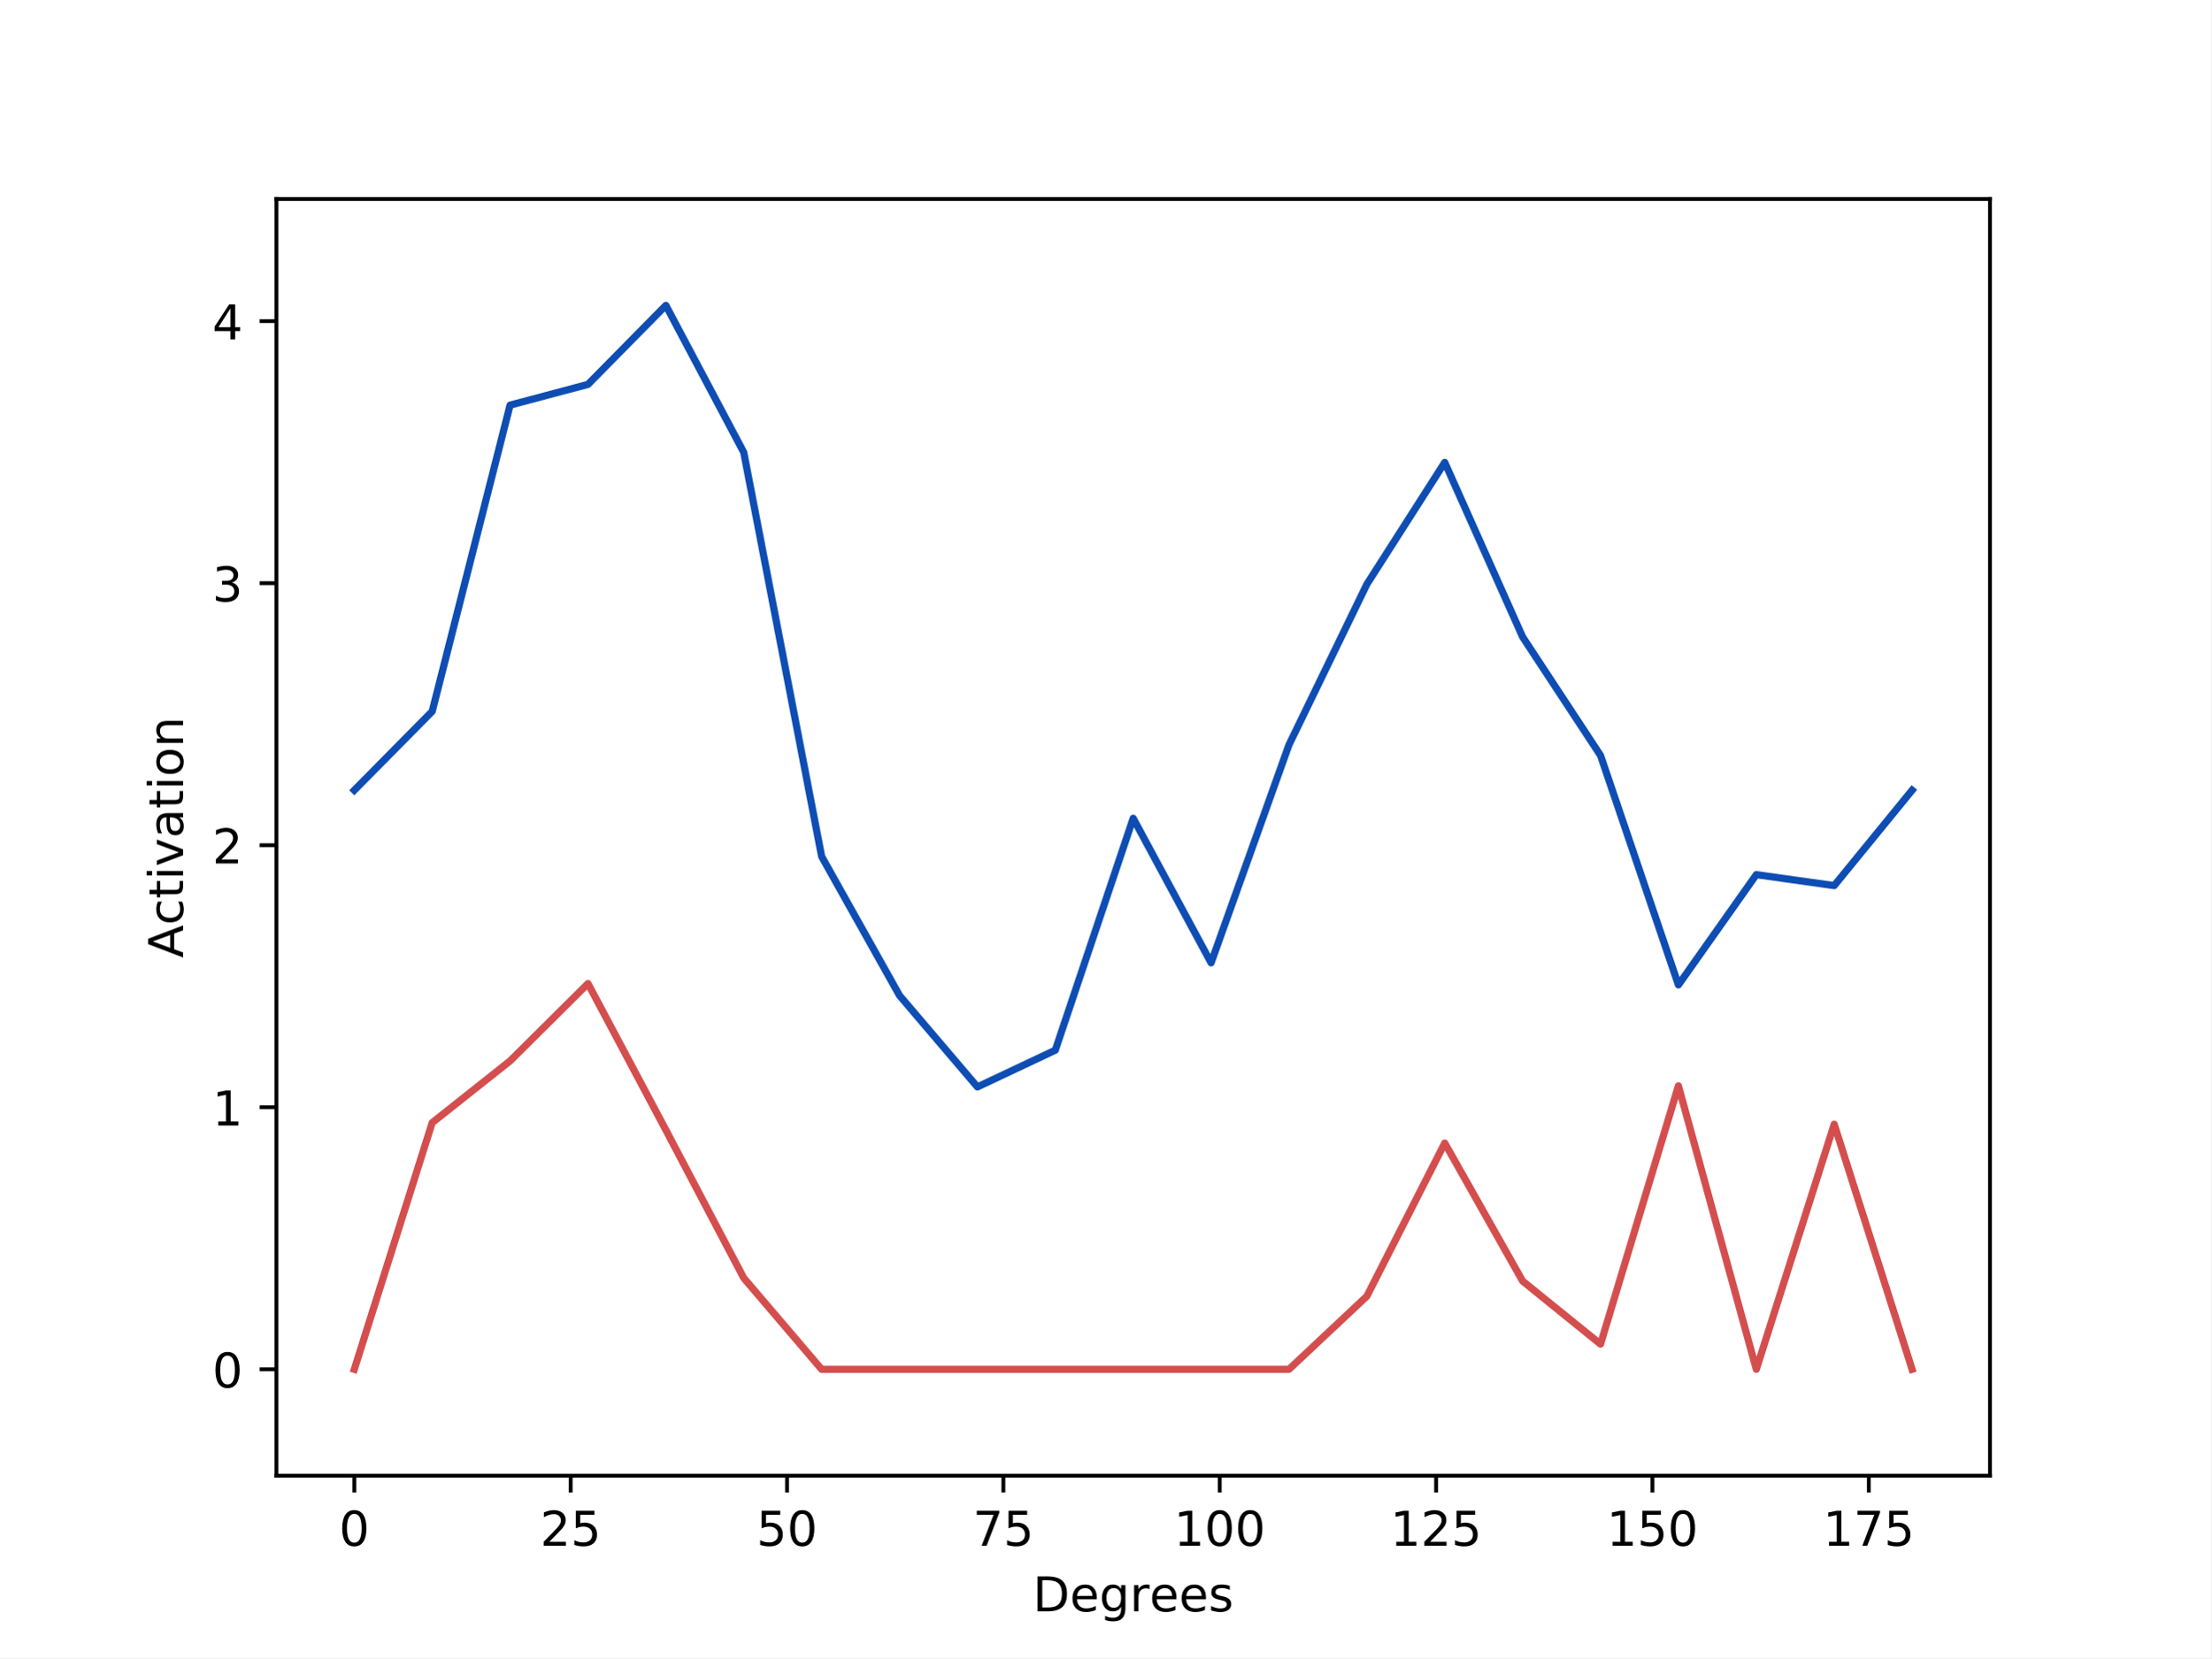
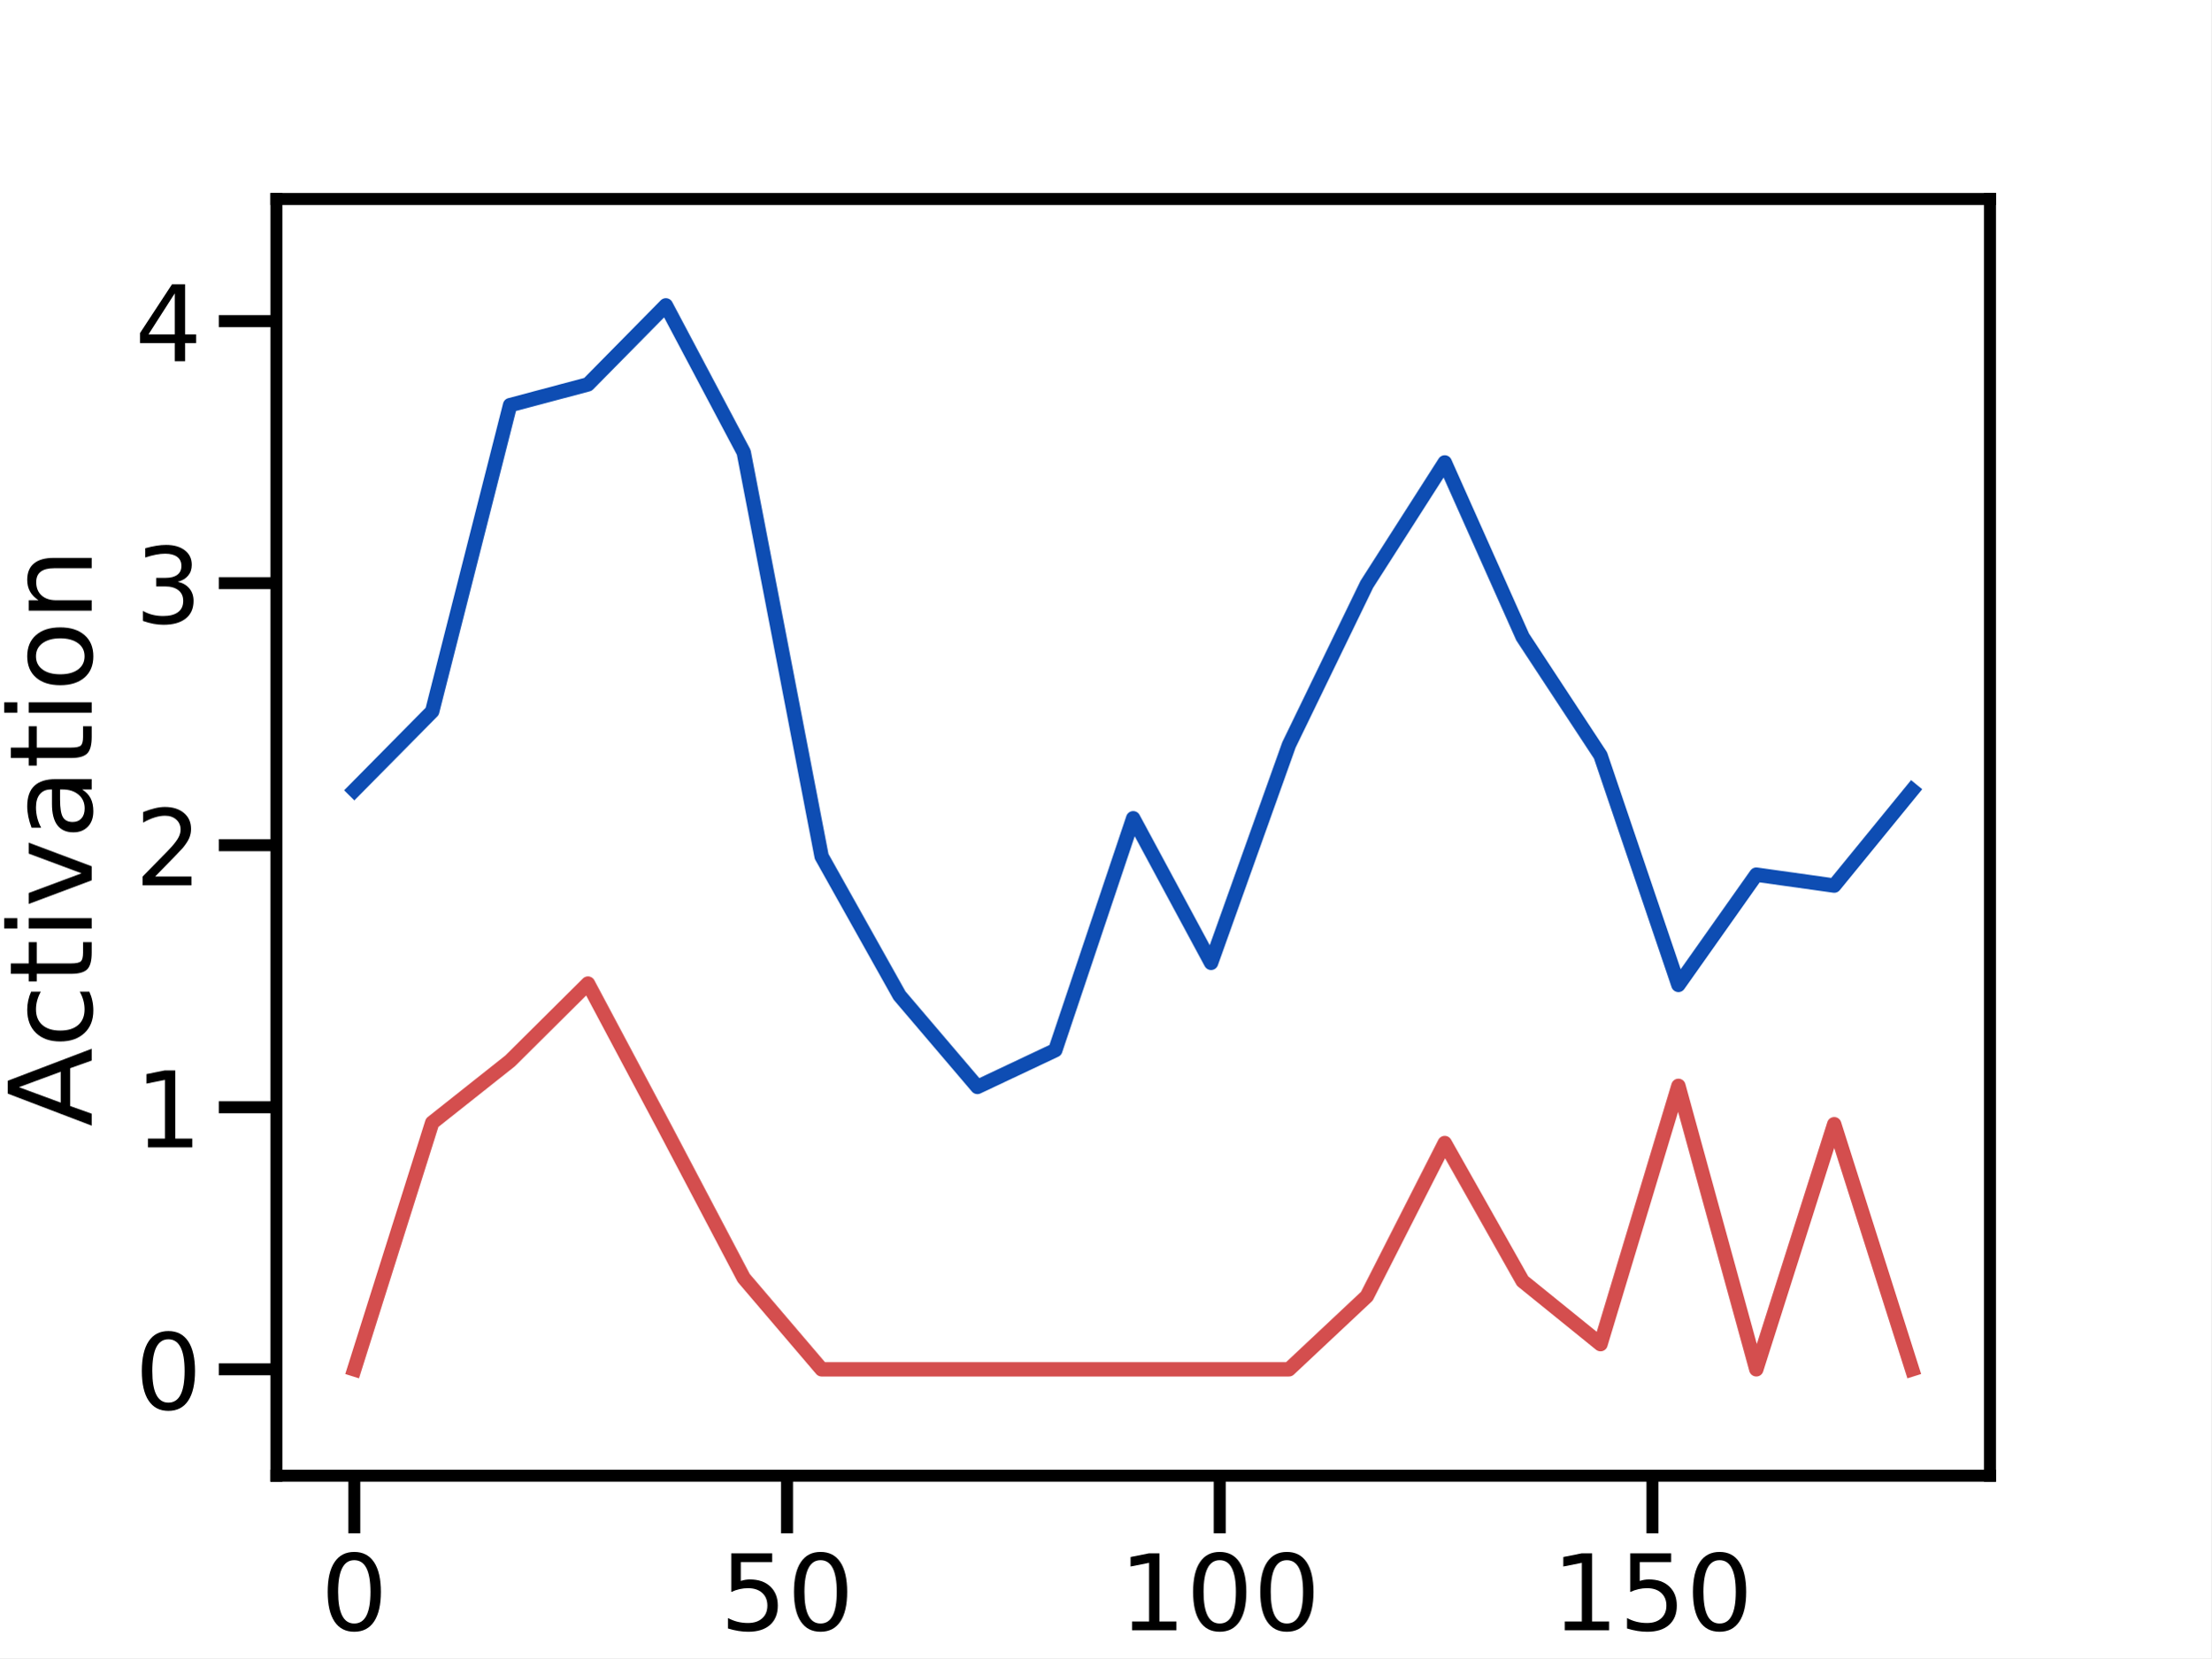
<svg xmlns="http://www.w3.org/2000/svg" xmlns:xlink="http://www.w3.org/1999/xlink" height="345.6pt" version="1.1" viewBox="0 0 460.8 345.6" width="460.8pt">
  <defs>
    <style type="text/css">
*{stroke-linecap:butt;stroke-linejoin:round;}
  </style>
  </defs>
  <g id="figure_1">
    <g id="patch_1">
      <path d="M 0 345.6  L 460.8 345.6  L 460.8 0  L 0 0  z " style="fill:#ffffff;" />
    </g>
    <g id="axes_1">
      <g id="patch_2">
        <path d="M 57.6 307.584  L 414.72 307.584  L 414.72 41.472  L 57.6 41.472  z " style="fill:#ffffff;" />
      </g>
      <g id="matplotlib.axis_1">
        <g id="xtick_1">
          <g id="line2d_1">
            <defs>
-               <path d="M 0 0  L 0 3.5  " id="m4bd3508613" style="stroke:#000000;stroke-width:0.8;" />
-             </defs>
-             <g>
-               <use style="stroke:#000000;stroke-width:0.8;" x="73.833" xlink:href="#m4bd3508613" y="307.584" />
+               <path d="M 0 0  L 0 12  " id="m16ad5a8341" style="stroke:#000000;stroke-width:2.5;" />
+             </defs>
+             <g>
+               <use style="stroke:#000000;stroke-width:2.5;" x="73.833" xlink:href="#m16ad5a8341" y="307.584" />
            </g>
          </g>
          <g id="text_1">
            <defs>
              <path d="M 31.781 66.406  Q 24.172 66.406 20.328 58.906  Q 16.5 51.422 16.5 36.375  Q 16.5 21.391 20.328 13.891  Q 24.172 6.391 31.781 6.391  Q 39.453 6.391 43.281 13.891  Q 47.125 21.391 47.125 36.375  Q 47.125 51.422 43.281 58.906  Q 39.453 66.406 31.781 66.406  z M 31.781 74.219  Q 44.047 74.219 50.516 64.516  Q 56.984 54.828 56.984 36.375  Q 56.984 17.969 50.516 8.266  Q 44.047 -1.422 31.781 -1.422  Q 19.531 -1.422 13.062 8.266  Q 6.594 17.969 6.594 36.375  Q 6.594 54.828 13.062 64.516  Q 19.531 74.219 31.781 74.219  z " id="DejaVuSans-48" />
            </defs>
-             <g transform="translate(70.65148 322.1824)scale(0.1 -0.1)">
+             <g transform="translate(66.83398 339.8006)scale(0.22 -0.22)">
              <use xlink:href="#DejaVuSans-48" />
            </g>
          </g>
        </g>
        <g id="xtick_2">
          <g id="line2d_2">
            <g>
-               <use style="stroke:#000000;stroke-width:0.8;" x="118.924" xlink:href="#m4bd3508613" y="307.584" />
+               <use style="stroke:#000000;stroke-width:2.5;" x="164.015" xlink:href="#m16ad5a8341" y="307.584" />
            </g>
          </g>
          <g id="text_2">
            <defs>
-               <path d="M 19.188 8.297  L 53.609 8.297  L 53.609 0  L 7.328 0  L 7.328 8.297  Q 12.938 14.109 22.625 23.891  Q 32.328 33.688 34.812 36.531  Q 39.547 41.844 41.422 45.531  Q 43.312 49.219 43.312 52.781  Q 43.312 58.594 39.234 62.25  Q 35.156 65.922 28.609 65.922  Q 23.969 65.922 18.812 64.312  Q 13.672 62.703 7.812 59.422  L 7.812 69.391  Q 13.766 71.781 18.938 73  Q 24.125 74.219 28.422 74.219  Q 39.75 74.219 46.484 68.547  Q 53.219 62.891 53.219 53.422  Q 53.219 48.922 51.531 44.891  Q 49.859 40.875 45.406 35.406  Q 44.188 33.984 37.641 27.219  Q 31.109 20.453 19.188 8.297  z " id="DejaVuSans-50" />
              <path d="M 10.797 72.906  L 49.516 72.906  L 49.516 64.594  L 19.828 64.594  L 19.828 46.734  Q 21.969 47.469 24.109 47.828  Q 26.266 48.188 28.422 48.188  Q 40.625 48.188 47.75 41.5  Q 54.891 34.812 54.891 23.391  Q 54.891 11.625 47.562 5.094  Q 40.234 -1.422 26.906 -1.422  Q 22.312 -1.422 17.547 -0.641  Q 12.797 0.141 7.719 1.703  L 7.719 11.625  Q 12.109 9.234 16.797 8.062  Q 21.484 6.891 26.703 6.891  Q 35.156 6.891 40.078 11.328  Q 45.016 15.766 45.016 23.391  Q 45.016 31 40.078 35.438  Q 35.156 39.891 26.703 39.891  Q 22.75 39.891 18.812 39.016  Q 14.891 38.141 10.797 36.281  z " id="DejaVuSans-53" />
            </defs>
-             <g transform="translate(112.5611 322.1824)scale(0.1 -0.1)">
-               <use xlink:href="#DejaVuSans-50" />
-               <use x="63.623" xlink:href="#DejaVuSans-53" />
+             <g transform="translate(150.017 339.8006)scale(0.22 -0.22)">
+               <use xlink:href="#DejaVuSans-53" />
+               <use x="63.623" xlink:href="#DejaVuSans-48" />
            </g>
          </g>
        </g>
        <g id="xtick_3">
          <g id="line2d_3">
            <g>
-               <use style="stroke:#000000;stroke-width:0.8;" x="164.015" xlink:href="#m4bd3508613" y="307.584" />
+               <use style="stroke:#000000;stroke-width:2.5;" x="254.196" xlink:href="#m16ad5a8341" y="307.584" />
            </g>
          </g>
          <g id="text_3">
-             <g transform="translate(157.652 322.1824)scale(0.1 -0.1)">
-               <use xlink:href="#DejaVuSans-53" />
-               <use x="63.623" xlink:href="#DejaVuSans-48" />
-             </g>
-           </g>
-         </g>
-         <g id="xtick_4">
-           <g id="line2d_4">
-             <g>
-               <use style="stroke:#000000;stroke-width:0.8;" x="209.105" xlink:href="#m4bd3508613" y="307.584" />
-             </g>
-           </g>
-           <g id="text_4">
-             <defs>
-               <path d="M 8.203 72.906  L 55.078 72.906  L 55.078 68.703  L 28.609 0  L 18.312 0  L 43.219 64.594  L 8.203 64.594  z " id="DejaVuSans-55" />
-             </defs>
-             <g transform="translate(202.743 322.1824)scale(0.1 -0.1)">
-               <use xlink:href="#DejaVuSans-55" />
-               <use x="63.623" xlink:href="#DejaVuSans-53" />
-             </g>
-           </g>
-         </g>
-         <g id="xtick_5">
-           <g id="line2d_5">
-             <g>
-               <use style="stroke:#000000;stroke-width:0.8;" x="254.196" xlink:href="#m4bd3508613" y="307.584" />
-             </g>
-           </g>
-           <g id="text_5">
            <defs>
              <path d="M 12.406 8.297  L 28.516 8.297  L 28.516 63.922  L 10.984 60.406  L 10.984 69.391  L 28.422 72.906  L 38.281 72.906  L 38.281 8.297  L 54.391 8.297  L 54.391 0  L 12.406 0  z " id="DejaVuSans-49" />
            </defs>
-             <g transform="translate(244.6526 322.1824)scale(0.1 -0.1)">
+             <g transform="translate(233.2001 339.8006)scale(0.22 -0.22)">
              <use xlink:href="#DejaVuSans-49" />
              <use x="63.623" xlink:href="#DejaVuSans-48" />
              <use x="127.246" xlink:href="#DejaVuSans-48" />
            </g>
          </g>
        </g>
-         <g id="xtick_6">
-           <g id="line2d_6">
-             <g>
-               <use style="stroke:#000000;stroke-width:0.8;" x="299.287" xlink:href="#m4bd3508613" y="307.584" />
-             </g>
-           </g>
-           <g id="text_6">
-             <g transform="translate(289.7435 322.1824)scale(0.1 -0.1)">
-               <use xlink:href="#DejaVuSans-49" />
-               <use x="63.623" xlink:href="#DejaVuSans-50" />
-               <use x="127.246" xlink:href="#DejaVuSans-53" />
-             </g>
-           </g>
-         </g>
-         <g id="xtick_7">
-           <g id="line2d_7">
-             <g>
-               <use style="stroke:#000000;stroke-width:0.8;" x="344.378" xlink:href="#m4bd3508613" y="307.584" />
-             </g>
-           </g>
-           <g id="text_7">
-             <g transform="translate(334.8344 322.1824)scale(0.1 -0.1)">
+         <g id="xtick_4">
+           <g id="line2d_4">
+             <g>
+               <use style="stroke:#000000;stroke-width:2.5;" x="344.378" xlink:href="#m16ad5a8341" y="307.584" />
+             </g>
+           </g>
+           <g id="text_4">
+             <g transform="translate(323.3819 339.8006)scale(0.22 -0.22)">
              <use xlink:href="#DejaVuSans-49" />
              <use x="63.623" xlink:href="#DejaVuSans-53" />
              <use x="127.246" xlink:href="#DejaVuSans-48" />
            </g>
          </g>
        </g>
-         <g id="xtick_8">
-           <g id="line2d_8">
-             <g>
-               <use style="stroke:#000000;stroke-width:0.8;" x="389.469" xlink:href="#m4bd3508613" y="307.584" />
-             </g>
-           </g>
-           <g id="text_8">
-             <g transform="translate(379.9253 322.1824)scale(0.1 -0.1)">
-               <use xlink:href="#DejaVuSans-49" />
-               <use x="63.623" xlink:href="#DejaVuSans-55" />
-               <use x="127.246" xlink:href="#DejaVuSans-53" />
-             </g>
-           </g>
-         </g>
-         <g id="text_9">
+         <g id="text_5">
          <defs>
            <path d="M 19.672 64.797  L 19.672 8.109  L 31.594 8.109  Q 46.688 8.109 53.688 14.938  Q 60.688 21.781 60.688 36.531  Q 60.688 51.172 53.688 57.984  Q 46.688 64.797 31.594 64.797  z M 9.812 72.906  L 30.078 72.906  Q 51.266 72.906 61.172 64.094  Q 71.094 55.281 71.094 36.531  Q 71.094 17.672 61.125 8.828  Q 51.172 0 30.078 0  L 9.812 0  z " id="DejaVuSans-68" />
            <path d="M 56.203 29.594  L 56.203 25.203  L 14.891 25.203  Q 15.484 15.922 20.484 11.062  Q 25.484 6.203 34.422 6.203  Q 39.594 6.203 44.453 7.469  Q 49.312 8.734 54.109 11.281  L 54.109 2.781  Q 49.266 0.734 44.188 -0.344  Q 39.109 -1.422 33.891 -1.422  Q 20.797 -1.422 13.156 6.188  Q 5.516 13.812 5.516 26.812  Q 5.516 40.234 12.766 48.109  Q 20.016 56 32.328 56  Q 43.359 56 49.781 48.891  Q 56.203 41.797 56.203 29.594  z M 47.219 32.234  Q 47.125 39.594 43.094 43.984  Q 39.062 48.391 32.422 48.391  Q 24.906 48.391 20.391 44.141  Q 15.875 39.891 15.188 32.172  z " id="DejaVuSans-101" />
            <path d="M 45.406 27.984  Q 45.406 37.75 41.375 43.109  Q 37.359 48.484 30.078 48.484  Q 22.859 48.484 18.828 43.109  Q 14.797 37.75 14.797 27.984  Q 14.797 18.266 18.828 12.891  Q 22.859 7.516 30.078 7.516  Q 37.359 7.516 41.375 12.891  Q 45.406 18.266 45.406 27.984  z M 54.391 6.781  Q 54.391 -7.172 48.188 -13.984  Q 42 -20.797 29.203 -20.797  Q 24.469 -20.797 20.266 -20.094  Q 16.062 -19.391 12.109 -17.922  L 12.109 -9.188  Q 16.062 -11.328 19.922 -12.344  Q 23.781 -13.375 27.781 -13.375  Q 36.625 -13.375 41.016 -8.766  Q 45.406 -4.156 45.406 5.172  L 45.406 9.625  Q 42.625 4.781 38.281 2.391  Q 33.938 0 27.875 0  Q 17.828 0 11.672 7.656  Q 5.516 15.328 5.516 27.984  Q 5.516 40.672 11.672 48.328  Q 17.828 56 27.875 56  Q 33.938 56 38.281 53.609  Q 42.625 51.219 45.406 46.391  L 45.406 54.688  L 54.391 54.688  z " id="DejaVuSans-103" />
            <path d="M 41.109 46.297  Q 39.594 47.172 37.812 47.578  Q 36.031 48 33.891 48  Q 26.266 48 22.188 43.047  Q 18.109 38.094 18.109 28.812  L 18.109 0  L 9.078 0  L 9.078 54.688  L 18.109 54.688  L 18.109 46.188  Q 20.953 51.172 25.484 53.578  Q 30.031 56 36.531 56  Q 37.453 56 38.578 55.875  Q 39.703 55.766 41.062 55.516  z " id="DejaVuSans-114" />
            <path d="M 44.281 53.078  L 44.281 44.578  Q 40.484 46.531 36.375 47.5  Q 32.281 48.484 27.875 48.484  Q 21.188 48.484 17.844 46.438  Q 14.5 44.391 14.5 40.281  Q 14.5 37.156 16.891 35.375  Q 19.281 33.594 26.516 31.984  L 29.594 31.297  Q 39.156 29.25 43.188 25.516  Q 47.219 21.781 47.219 15.094  Q 47.219 7.469 41.188 3.016  Q 35.156 -1.422 24.609 -1.422  Q 20.219 -1.422 15.453 -0.562  Q 10.688 0.297 5.422 2  L 5.422 11.281  Q 10.406 8.688 15.234 7.391  Q 20.062 6.109 24.812 6.109  Q 31.156 6.109 34.562 8.281  Q 37.984 10.453 37.984 14.406  Q 37.984 18.062 35.516 20.016  Q 33.062 21.969 24.703 23.781  L 21.578 24.516  Q 13.234 26.266 9.516 29.906  Q 5.812 33.547 5.812 39.891  Q 5.812 47.609 11.281 51.797  Q 16.75 56 26.812 56  Q 31.781 56 36.172 55.266  Q 40.578 54.547 44.281 53.078  z " id="DejaVuSans-115" />
          </defs>
-           <g transform="translate(215.2475 335.8606)scale(0.1 -0.1)">
+           <g transform="translate(185.97 366.6121)scale(0.24 -0.24)">
            <use xlink:href="#DejaVuSans-68" />
            <use x="77.002" xlink:href="#DejaVuSans-101" />
            <use x="138.525" xlink:href="#DejaVuSans-103" />
            <use x="202.002" xlink:href="#DejaVuSans-114" />
            <use x="243.084" xlink:href="#DejaVuSans-101" />
            <use x="304.607" xlink:href="#DejaVuSans-101" />
            <use x="366.131" xlink:href="#DejaVuSans-115" />
          </g>
        </g>
      </g>
      <g id="matplotlib.axis_2">
        <g id="ytick_1">
+           <g id="line2d_5">
+             <defs>
+               <path d="M 0 0  L -12 0  " id="m16dcb1678d" style="stroke:#000000;stroke-width:2.5;" />
+             </defs>
+             <g>
+               <use style="stroke:#000000;stroke-width:2.5;" x="57.6" xlink:href="#m16dcb1678d" y="285.408" />
+             </g>
+           </g>
+           <g id="text_6">
+             <g transform="translate(28.1025 293.7663)scale(0.22 -0.22)">
+               <use xlink:href="#DejaVuSans-48" />
+             </g>
+           </g>
+         </g>
+         <g id="ytick_2">
+           <g id="line2d_6">
+             <g>
+               <use style="stroke:#000000;stroke-width:2.5;" x="57.6" xlink:href="#m16dcb1678d" y="230.788" />
+             </g>
+           </g>
+           <g id="text_7">
+             <g transform="translate(28.1025 239.1466)scale(0.22 -0.22)">
+               <use xlink:href="#DejaVuSans-49" />
+             </g>
+           </g>
+         </g>
+         <g id="ytick_3">
+           <g id="line2d_7">
+             <g>
+               <use style="stroke:#000000;stroke-width:2.5;" x="57.6" xlink:href="#m16dcb1678d" y="176.169" />
+             </g>
+           </g>
+           <g id="text_8">
+             <defs>
+               <path d="M 19.188 8.297  L 53.609 8.297  L 53.609 0  L 7.328 0  L 7.328 8.297  Q 12.938 14.109 22.625 23.891  Q 32.328 33.688 34.812 36.531  Q 39.547 41.844 41.422 45.531  Q 43.312 49.219 43.312 52.781  Q 43.312 58.594 39.234 62.25  Q 35.156 65.922 28.609 65.922  Q 23.969 65.922 18.812 64.312  Q 13.672 62.703 7.812 59.422  L 7.812 69.391  Q 13.766 71.781 18.938 73  Q 24.125 74.219 28.422 74.219  Q 39.75 74.219 46.484 68.547  Q 53.219 62.891 53.219 53.422  Q 53.219 48.922 51.531 44.891  Q 49.859 40.875 45.406 35.406  Q 44.188 33.984 37.641 27.219  Q 31.109 20.453 19.188 8.297  z " id="DejaVuSans-50" />
+             </defs>
+             <g transform="translate(28.1025 184.5268)scale(0.22 -0.22)">
+               <use xlink:href="#DejaVuSans-50" />
+             </g>
+           </g>
+         </g>
+         <g id="ytick_4">
+           <g id="line2d_8">
+             <g>
+               <use style="stroke:#000000;stroke-width:2.5;" x="57.6" xlink:href="#m16dcb1678d" y="121.549" />
+             </g>
+           </g>
+           <g id="text_9">
+             <defs>
+               <path d="M 40.578 39.312  Q 47.656 37.797 51.625 33  Q 55.609 28.219 55.609 21.188  Q 55.609 10.406 48.188 4.484  Q 40.766 -1.422 27.094 -1.422  Q 22.516 -1.422 17.656 -0.516  Q 12.797 0.391 7.625 2.203  L 7.625 11.719  Q 11.719 9.328 16.594 8.109  Q 21.484 6.891 26.812 6.891  Q 36.078 6.891 40.938 10.547  Q 45.797 14.203 45.797 21.188  Q 45.797 27.641 41.281 31.266  Q 36.766 34.906 28.719 34.906  L 20.219 34.906  L 20.219 43.016  L 29.109 43.016  Q 36.375 43.016 40.234 45.922  Q 44.094 48.828 44.094 54.297  Q 44.094 59.906 40.109 62.906  Q 36.141 65.922 28.719 65.922  Q 24.656 65.922 20.016 65.031  Q 15.375 64.156 9.812 62.312  L 9.812 71.094  Q 15.438 72.656 20.344 73.438  Q 25.25 74.219 29.594 74.219  Q 40.828 74.219 47.359 69.109  Q 53.906 64.016 53.906 55.328  Q 53.906 49.266 50.438 45.094  Q 46.969 40.922 40.578 39.312  z " id="DejaVuSans-51" />
+             </defs>
+             <g transform="translate(28.1025 129.9071)scale(0.22 -0.22)">
+               <use xlink:href="#DejaVuSans-51" />
+             </g>
+           </g>
+         </g>
+         <g id="ytick_5">
          <g id="line2d_9">
-             <defs>
-               <path d="M 0 0  L -3.5 0  " id="m667e222bfd" style="stroke:#000000;stroke-width:0.8;" />
-             </defs>
-             <g>
-               <use style="stroke:#000000;stroke-width:0.8;" x="57.6" xlink:href="#m667e222bfd" y="285.408" />
+             <g>
+               <use style="stroke:#000000;stroke-width:2.5;" x="57.6" xlink:href="#m16dcb1678d" y="66.929" />
            </g>
          </g>
          <g id="text_10">
-             <g transform="translate(44.2375 289.2072)scale(0.1 -0.1)">
-               <use xlink:href="#DejaVuSans-48" />
-             </g>
-           </g>
-         </g>
-         <g id="ytick_2">
-           <g id="line2d_10">
-             <g>
-               <use style="stroke:#000000;stroke-width:0.8;" x="57.6" xlink:href="#m667e222bfd" y="230.788" />
-             </g>
-           </g>
-           <g id="text_11">
-             <g transform="translate(44.2375 234.5875)scale(0.1 -0.1)">
-               <use xlink:href="#DejaVuSans-49" />
-             </g>
-           </g>
-         </g>
-         <g id="ytick_3">
-           <g id="line2d_11">
-             <g>
-               <use style="stroke:#000000;stroke-width:0.8;" x="57.6" xlink:href="#m667e222bfd" y="176.169" />
-             </g>
-           </g>
-           <g id="text_12">
-             <g transform="translate(44.2375 179.9678)scale(0.1 -0.1)">
-               <use xlink:href="#DejaVuSans-50" />
-             </g>
-           </g>
-         </g>
-         <g id="ytick_4">
-           <g id="line2d_12">
-             <g>
-               <use style="stroke:#000000;stroke-width:0.8;" x="57.6" xlink:href="#m667e222bfd" y="121.549" />
-             </g>
-           </g>
-           <g id="text_13">
-             <defs>
-               <path d="M 40.578 39.312  Q 47.656 37.797 51.625 33  Q 55.609 28.219 55.609 21.188  Q 55.609 10.406 48.188 4.484  Q 40.766 -1.422 27.094 -1.422  Q 22.516 -1.422 17.656 -0.516  Q 12.797 0.391 7.625 2.203  L 7.625 11.719  Q 11.719 9.328 16.594 8.109  Q 21.484 6.891 26.812 6.891  Q 36.078 6.891 40.938 10.547  Q 45.797 14.203 45.797 21.188  Q 45.797 27.641 41.281 31.266  Q 36.766 34.906 28.719 34.906  L 20.219 34.906  L 20.219 43.016  L 29.109 43.016  Q 36.375 43.016 40.234 45.922  Q 44.094 48.828 44.094 54.297  Q 44.094 59.906 40.109 62.906  Q 36.141 65.922 28.719 65.922  Q 24.656 65.922 20.016 65.031  Q 15.375 64.156 9.812 62.312  L 9.812 71.094  Q 15.438 72.656 20.344 73.438  Q 25.25 74.219 29.594 74.219  Q 40.828 74.219 47.359 69.109  Q 53.906 64.016 53.906 55.328  Q 53.906 49.266 50.438 45.094  Q 46.969 40.922 40.578 39.312  z " id="DejaVuSans-51" />
-             </defs>
-             <g transform="translate(44.2375 125.3481)scale(0.1 -0.1)">
-               <use xlink:href="#DejaVuSans-51" />
-             </g>
-           </g>
-         </g>
-         <g id="ytick_5">
-           <g id="line2d_13">
-             <g>
-               <use style="stroke:#000000;stroke-width:0.8;" x="57.6" xlink:href="#m667e222bfd" y="66.929" />
-             </g>
-           </g>
-           <g id="text_14">
            <defs>
              <path d="M 37.797 64.312  L 12.891 25.391  L 37.797 25.391  z M 35.203 72.906  L 47.609 72.906  L 47.609 25.391  L 58.016 25.391  L 58.016 17.188  L 47.609 17.188  L 47.609 0  L 37.797 0  L 37.797 17.188  L 4.891 17.188  L 4.891 26.703  z " id="DejaVuSans-52" />
            </defs>
-             <g transform="translate(44.2375 70.72833)scale(0.1 -0.1)">
+             <g transform="translate(28.1025 75.28739)scale(0.22 -0.22)">
              <use xlink:href="#DejaVuSans-52" />
            </g>
          </g>
        </g>
-         <g id="text_15">
+         <g id="text_11">
          <defs>
            <path d="M 34.188 63.188  L 20.797 26.906  L 47.609 26.906  z M 28.609 72.906  L 39.797 72.906  L 67.578 0  L 57.328 0  L 50.688 18.703  L 17.828 18.703  L 11.188 0  L 0.781 0  z " id="DejaVuSans-65" />
            <path d="M 48.781 52.594  L 48.781 44.188  Q 44.969 46.297 41.141 47.344  Q 37.312 48.391 33.406 48.391  Q 24.656 48.391 19.812 42.844  Q 14.984 37.312 14.984 27.297  Q 14.984 17.281 19.812 11.734  Q 24.656 6.203 33.406 6.203  Q 37.312 6.203 41.141 7.25  Q 44.969 8.297 48.781 10.406  L 48.781 2.094  Q 45.016 0.344 40.984 -0.531  Q 36.969 -1.422 32.422 -1.422  Q 20.062 -1.422 12.781 6.344  Q 5.516 14.109 5.516 27.297  Q 5.516 40.672 12.859 48.328  Q 20.219 56 33.016 56  Q 37.156 56 41.109 55.141  Q 45.062 54.297 48.781 52.594  z " id="DejaVuSans-99" />
            <path d="M 18.312 70.219  L 18.312 54.688  L 36.812 54.688  L 36.812 47.703  L 18.312 47.703  L 18.312 18.016  Q 18.312 11.328 20.141 9.422  Q 21.969 7.516 27.594 7.516  L 36.812 7.516  L 36.812 0  L 27.594 0  Q 17.188 0 13.234 3.875  Q 9.281 7.766 9.281 18.016  L 9.281 47.703  L 2.688 47.703  L 2.688 54.688  L 9.281 54.688  L 9.281 70.219  z " id="DejaVuSans-116" />
            <path d="M 9.422 54.688  L 18.406 54.688  L 18.406 0  L 9.422 0  z M 9.422 75.984  L 18.406 75.984  L 18.406 64.594  L 9.422 64.594  z " id="DejaVuSans-105" />
            <path d="M 2.984 54.688  L 12.5 54.688  L 29.594 8.797  L 46.688 54.688  L 56.203 54.688  L 35.688 0  L 23.484 0  z " id="DejaVuSans-118" />
            <path d="M 34.281 27.484  Q 23.391 27.484 19.188 25  Q 14.984 22.516 14.984 16.5  Q 14.984 11.719 18.141 8.906  Q 21.297 6.109 26.703 6.109  Q 34.188 6.109 38.703 11.406  Q 43.219 16.703 43.219 25.484  L 43.219 27.484  z M 52.203 31.203  L 52.203 0  L 43.219 0  L 43.219 8.297  Q 40.141 3.328 35.547 0.953  Q 30.953 -1.422 24.312 -1.422  Q 15.922 -1.422 10.953 3.297  Q 6 8.016 6 15.922  Q 6 25.141 12.172 29.828  Q 18.359 34.516 30.609 34.516  L 43.219 34.516  L 43.219 35.406  Q 43.219 41.609 39.141 45  Q 35.062 48.391 27.688 48.391  Q 23 48.391 18.547 47.266  Q 14.109 46.141 10.016 43.891  L 10.016 52.203  Q 14.938 54.109 19.578 55.047  Q 24.219 56 28.609 56  Q 40.484 56 46.344 49.844  Q 52.203 43.703 52.203 31.203  z " id="DejaVuSans-97" />
            <path d="M 30.609 48.391  Q 23.391 48.391 19.188 42.75  Q 14.984 37.109 14.984 27.297  Q 14.984 17.484 19.156 11.844  Q 23.344 6.203 30.609 6.203  Q 37.797 6.203 41.984 11.859  Q 46.188 17.531 46.188 27.297  Q 46.188 37.016 41.984 42.703  Q 37.797 48.391 30.609 48.391  z M 30.609 56  Q 42.328 56 49.016 48.375  Q 55.719 40.766 55.719 27.297  Q 55.719 13.875 49.016 6.219  Q 42.328 -1.422 30.609 -1.422  Q 18.844 -1.422 12.172 6.219  Q 5.516 13.875 5.516 27.297  Q 5.516 40.766 12.172 48.375  Q 18.844 56 30.609 56  z " id="DejaVuSans-111" />
            <path d="M 54.891 33.016  L 54.891 0  L 45.906 0  L 45.906 32.719  Q 45.906 40.484 42.875 44.328  Q 39.844 48.188 33.797 48.188  Q 26.516 48.188 22.312 43.547  Q 18.109 38.922 18.109 30.906  L 18.109 0  L 9.078 0  L 9.078 54.688  L 18.109 54.688  L 18.109 46.188  Q 21.344 51.125 25.703 53.562  Q 30.078 56 35.797 56  Q 45.219 56 50.047 50.172  Q 54.891 44.344 54.891 33.016  z " id="DejaVuSans-110" />
          </defs>
-           <g transform="translate(38.15781 199.6467)rotate(-90)scale(0.1 -0.1)">
+           <g transform="translate(19.11125 234.813)rotate(-90)scale(0.24 -0.24)">
            <use xlink:href="#DejaVuSans-65" />
            <use x="68.393" xlink:href="#DejaVuSans-99" />
            <use x="123.373" xlink:href="#DejaVuSans-116" />
            <use x="162.582" xlink:href="#DejaVuSans-105" />
            <use x="190.365" xlink:href="#DejaVuSans-118" />
            <use x="249.545" xlink:href="#DejaVuSans-97" />
            <use x="310.824" xlink:href="#DejaVuSans-116" />
            <use x="350.033" xlink:href="#DejaVuSans-105" />
            <use x="377.816" xlink:href="#DejaVuSans-111" />
            <use x="438.998" xlink:href="#DejaVuSans-110" />
          </g>
        </g>
      </g>
-       <g id="line2d_14">
-         <path clip-path="url(#paea88cef5d)" d="M 73.833 164.708  L 90.065 148.276  L 106.298 84.438  L 122.531 80.116  L 138.764 63.648  L 154.996 94.287  L 171.229 178.512  L 187.462 207.495  L 203.695 226.551  L 219.927 218.89  L 236.16 170.55  L 252.393 200.685  L 268.625 155.249  L 284.858 121.772  L 301.091 96.382  L 317.324 132.763  L 333.556 157.459  L 349.789 205.283  L 366.022 182.303  L 382.255 184.585  L 398.487 164.708  " style="fill:none;stroke:#0e4db3;stroke-linecap:square;stroke-width:1.5;" />
-       </g>
-       <g id="line2d_15">
-         <path clip-path="url(#paea88cef5d)" d="M 73.833 285.408  L 90.065 234.006  L 106.298 221.132  L 122.531 205.008  L 138.764 235.529  L 154.996 266.378  L 171.229 285.408  L 187.462 285.408  L 203.695 285.408  L 219.927 285.408  L 236.16 285.408  L 252.393 285.408  L 268.625 285.408  L 284.858 270.173  L 301.091 238.247  L 317.324 267.02  L 333.556 280.16  L 349.789 226.33  L 366.022 285.408  L 382.255 234.326  L 398.487 285.408  " style="fill:none;stroke:#d44e4e;stroke-linecap:square;stroke-width:1.5;" />
+       <g id="line2d_10">
+         <path clip-path="url(#pa32298f3f1)" d="M 73.833 164.708  L 90.065 148.276  L 106.298 84.438  L 122.531 80.116  L 138.764 63.648  L 154.996 94.287  L 171.229 178.512  L 187.462 207.495  L 203.695 226.551  L 219.927 218.89  L 236.16 170.55  L 252.393 200.685  L 268.625 155.249  L 284.858 121.772  L 301.091 96.382  L 317.324 132.763  L 333.556 157.459  L 349.789 205.283  L 366.022 182.303  L 382.255 184.585  L 398.487 164.708  " style="fill:none;stroke:#0e4db3;stroke-linecap:square;stroke-width:3;" />
+       </g>
+       <g id="line2d_11">
+         <path clip-path="url(#pa32298f3f1)" d="M 73.833 285.408  L 90.065 234.006  L 106.298 221.132  L 122.531 205.008  L 138.764 235.529  L 154.996 266.378  L 171.229 285.408  L 187.462 285.408  L 203.695 285.408  L 219.927 285.408  L 236.16 285.408  L 252.393 285.408  L 268.625 285.408  L 284.858 270.173  L 301.091 238.247  L 317.324 267.02  L 333.556 280.16  L 349.789 226.33  L 366.022 285.408  L 382.255 234.326  L 398.487 285.408  " style="fill:none;stroke:#d44e4e;stroke-linecap:square;stroke-width:3;" />
      </g>
      <g id="patch_3">
-         <path d="M 57.6 307.584  L 57.6 41.472  " style="fill:none;stroke:#000000;stroke-linecap:square;stroke-linejoin:miter;stroke-width:0.8;" />
+         <path d="M 57.6 307.584  L 57.6 41.472  " style="fill:none;stroke:#000000;stroke-linecap:square;stroke-linejoin:miter;stroke-width:2.5;" />
      </g>
      <g id="patch_4">
-         <path d="M 414.72 307.584  L 414.72 41.472  " style="fill:none;stroke:#000000;stroke-linecap:square;stroke-linejoin:miter;stroke-width:0.8;" />
+         <path d="M 414.72 307.584  L 414.72 41.472  " style="fill:none;stroke:#000000;stroke-linecap:square;stroke-linejoin:miter;stroke-width:2.5;" />
      </g>
      <g id="patch_5">
-         <path d="M 57.6 307.584  L 414.72 307.584  " style="fill:none;stroke:#000000;stroke-linecap:square;stroke-linejoin:miter;stroke-width:0.8;" />
+         <path d="M 57.6 307.584  L 414.72 307.584  " style="fill:none;stroke:#000000;stroke-linecap:square;stroke-linejoin:miter;stroke-width:2.5;" />
      </g>
      <g id="patch_6">
-         <path d="M 57.6 41.472  L 414.72 41.472  " style="fill:none;stroke:#000000;stroke-linecap:square;stroke-linejoin:miter;stroke-width:0.8;" />
+         <path d="M 57.6 41.472  L 414.72 41.472  " style="fill:none;stroke:#000000;stroke-linecap:square;stroke-linejoin:miter;stroke-width:2.5;" />
      </g>
    </g>
  </g>
  <defs>
-     <clipPath id="paea88cef5d">
+     <clipPath id="pa32298f3f1">
      <rect height="266.112" width="357.12" x="57.6" y="41.472" />
    </clipPath>
  </defs>
</svg>
